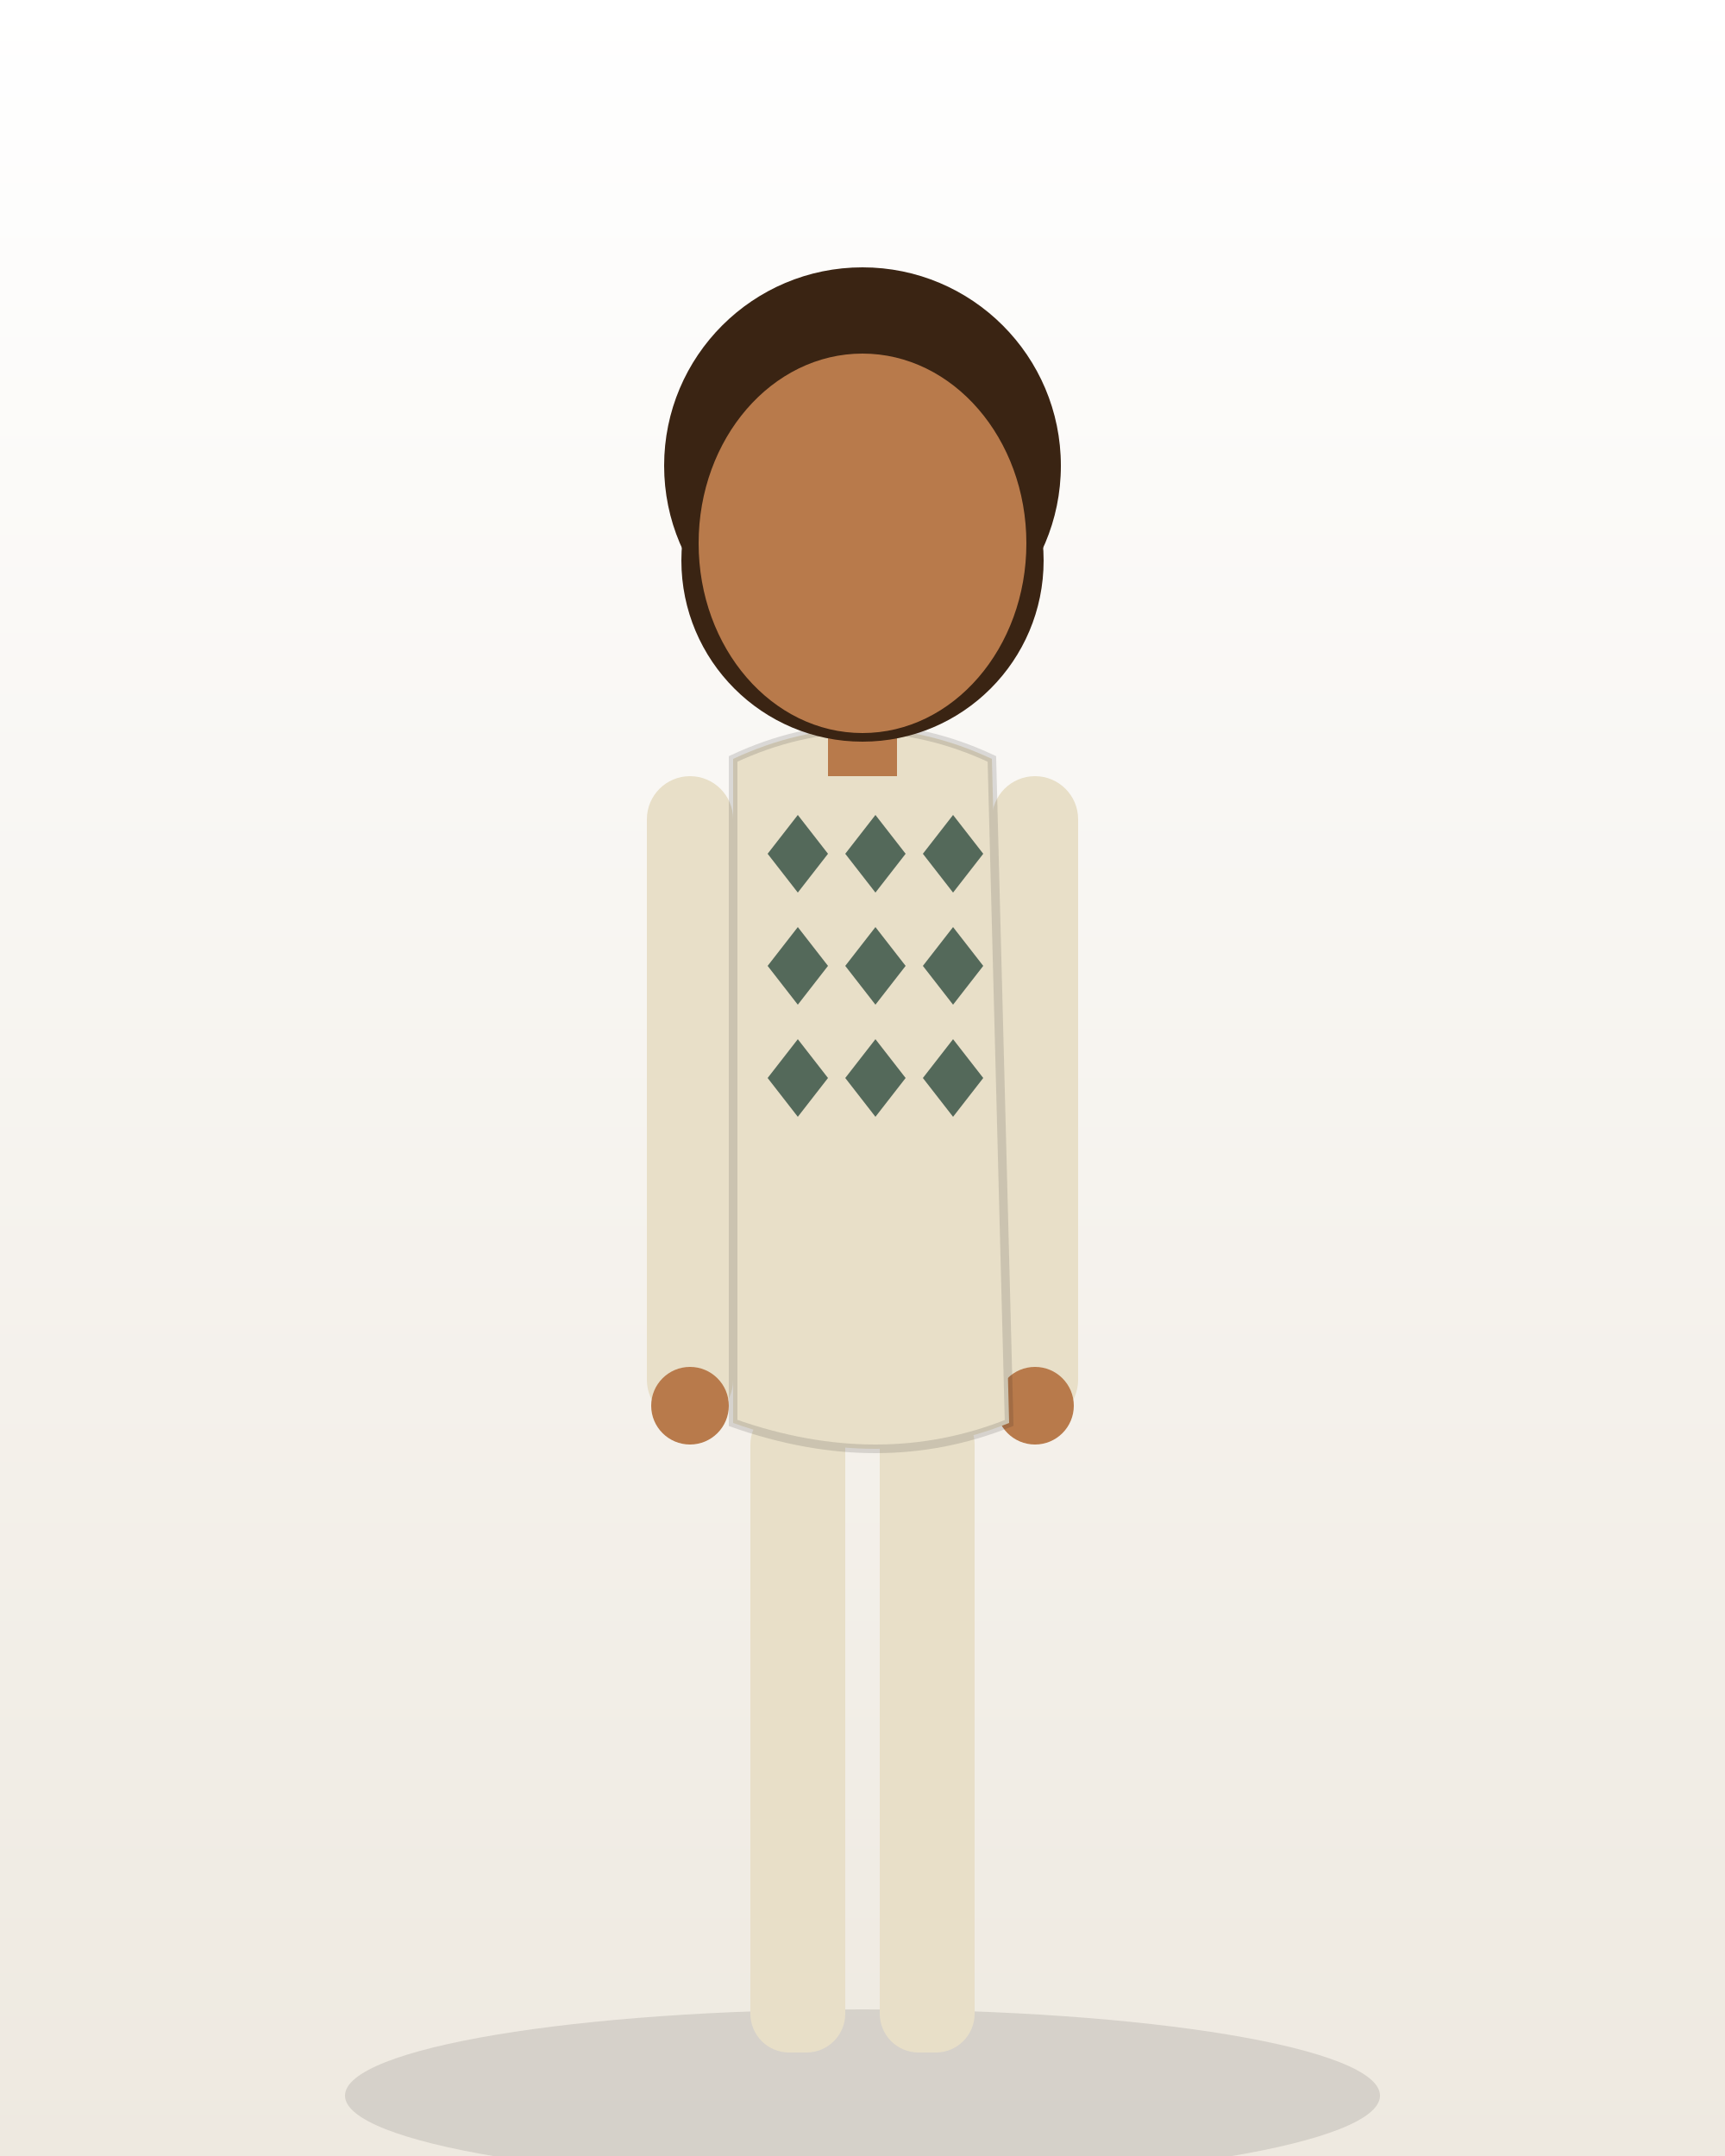
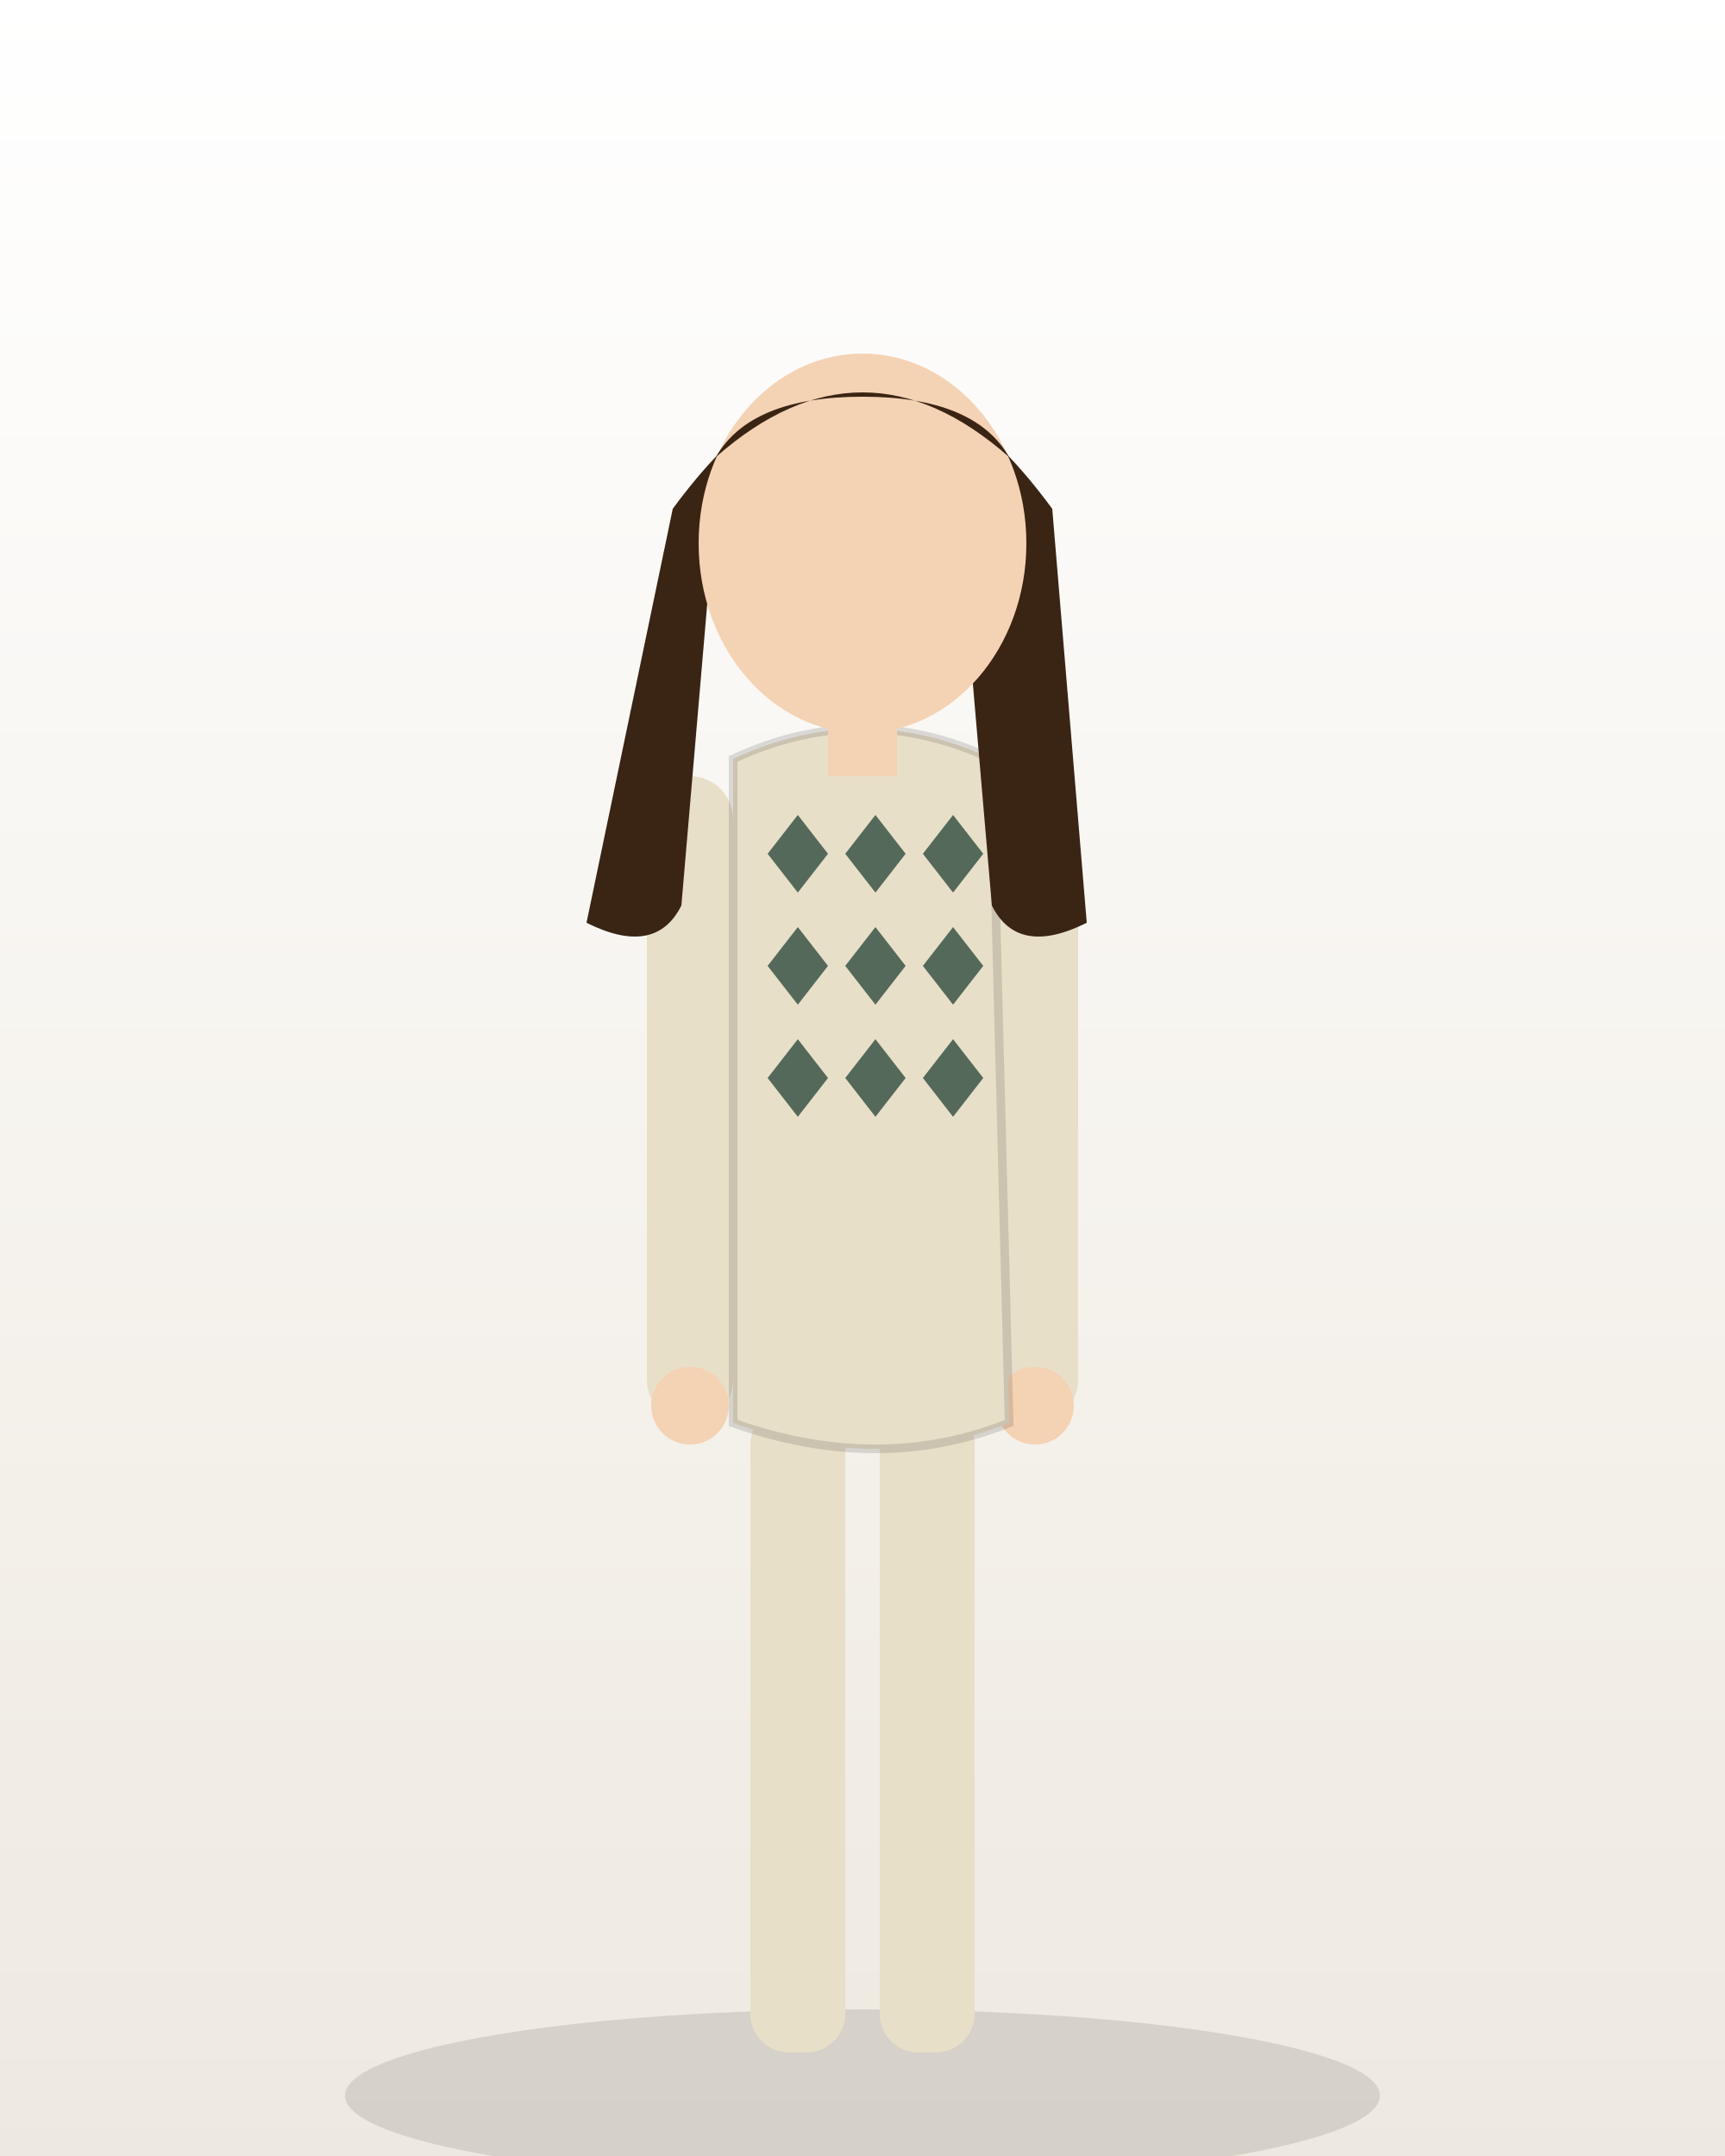
<svg xmlns="http://www.w3.org/2000/svg" width="400" height="500" viewBox="0 0 400 500" role="img" aria-label="Fair Isle Pyjama Set illustration">
  <defs>
    <linearGradient id="g-pj-fairisle" x1="0" y1="0" x2="0" y2="1">
      <stop offset="0" stop-color="#ffffff" />
      <stop offset="1" stop-color="#eee9e0" />
    </linearGradient>
  </defs>
  <rect width="400" height="500" fill="url(#g-pj-fairisle)" />
  <ellipse cx="200" cy="486" rx="120" ry="20" fill="#1c1a17" opacity="0.12" />
  <clipPath id="t-pj-fairisle">
    <path d="M170 176     q30 -14 60 0     l4 154     q-30 12 -64 0 Z" />
  </clipPath>
  <rect x="174" y="326" width="22" height="150" rx="9" fill="#E8DFC8" />
  <rect x="204" y="326" width="22" height="150" rx="9" fill="#E8DFC8" />
  <rect x="150" y="180" width="20" height="150" rx="10" fill="#E8DFC8" />
  <rect x="230" y="180" width="20" height="150" rx="10" fill="#E8DFC8" />
-   <circle cx="160" cy="326" r="9" fill="#B87A4B" />
-   <circle cx="240" cy="326" r="9" fill="#B87A4B" />
+   <circle cx="160" cy="326" r="9" fill="#F4D2B4" />
+   <circle cx="240" cy="326" r="9" fill="#F4D2B4" />
  <path d="M170 176     q30 -14 60 0     l4 154     q-30 12 -64 0 Z" fill="#E8DFC8" stroke="#1c1a17" stroke-opacity="0.14" stroke-width="2" />
  <g clip-path="url(#t-pj-fairisle)">
    <g fill="#2F4B3F" opacity="0.8">
      <path d="M178 198 l7 -9 l7 9 l-7 9 Z" />
      <path d="M196 198 l7 -9 l7 9 l-7 9 Z" />
      <path d="M214 198 l7 -9 l7 9 l-7 9 Z" />
      <path d="M178 224 l7 -9 l7 9 l-7 9 Z" />
      <path d="M196 224 l7 -9 l7 9 l-7 9 Z" />
      <path d="M214 224 l7 -9 l7 9 l-7 9 Z" />
      <path d="M178 250 l7 -9 l7 9 l-7 9 Z" />
      <path d="M196 250 l7 -9 l7 9 l-7 9 Z" />
      <path d="M214 250 l7 -9 l7 9 l-7 9 Z" />
    </g>
  </g>
-   <rect x="192" y="150" width="16" height="30" fill="#B87A4B" />
-   <circle cx="200" cy="108" r="46" fill="#3A2413" />
-   <circle cx="200" cy="130" r="42" fill="#3A2413" />
-   <ellipse cx="200" cy="126" rx="38" ry="44" fill="#B87A4B" />
+   <rect x="192" y="150" width="16" height="30" fill="#F4D2B4" />
+   <path d="M156 118 q44 -60 88 0 l8 96 q-16 8 -22 -4 l-6 -70 q-28 14 -60 0 l-6 70 q-6 12 -22 4 Z" fill="#3A2413" />
+   <ellipse cx="200" cy="126" rx="38" ry="44" fill="#F4D2B4" />
+   <path d="M166 106 q34 -30 68 0 q-8 -14 -34 -14 q-26 0 -34 14 Z" fill="#3A2413" />
</svg>
